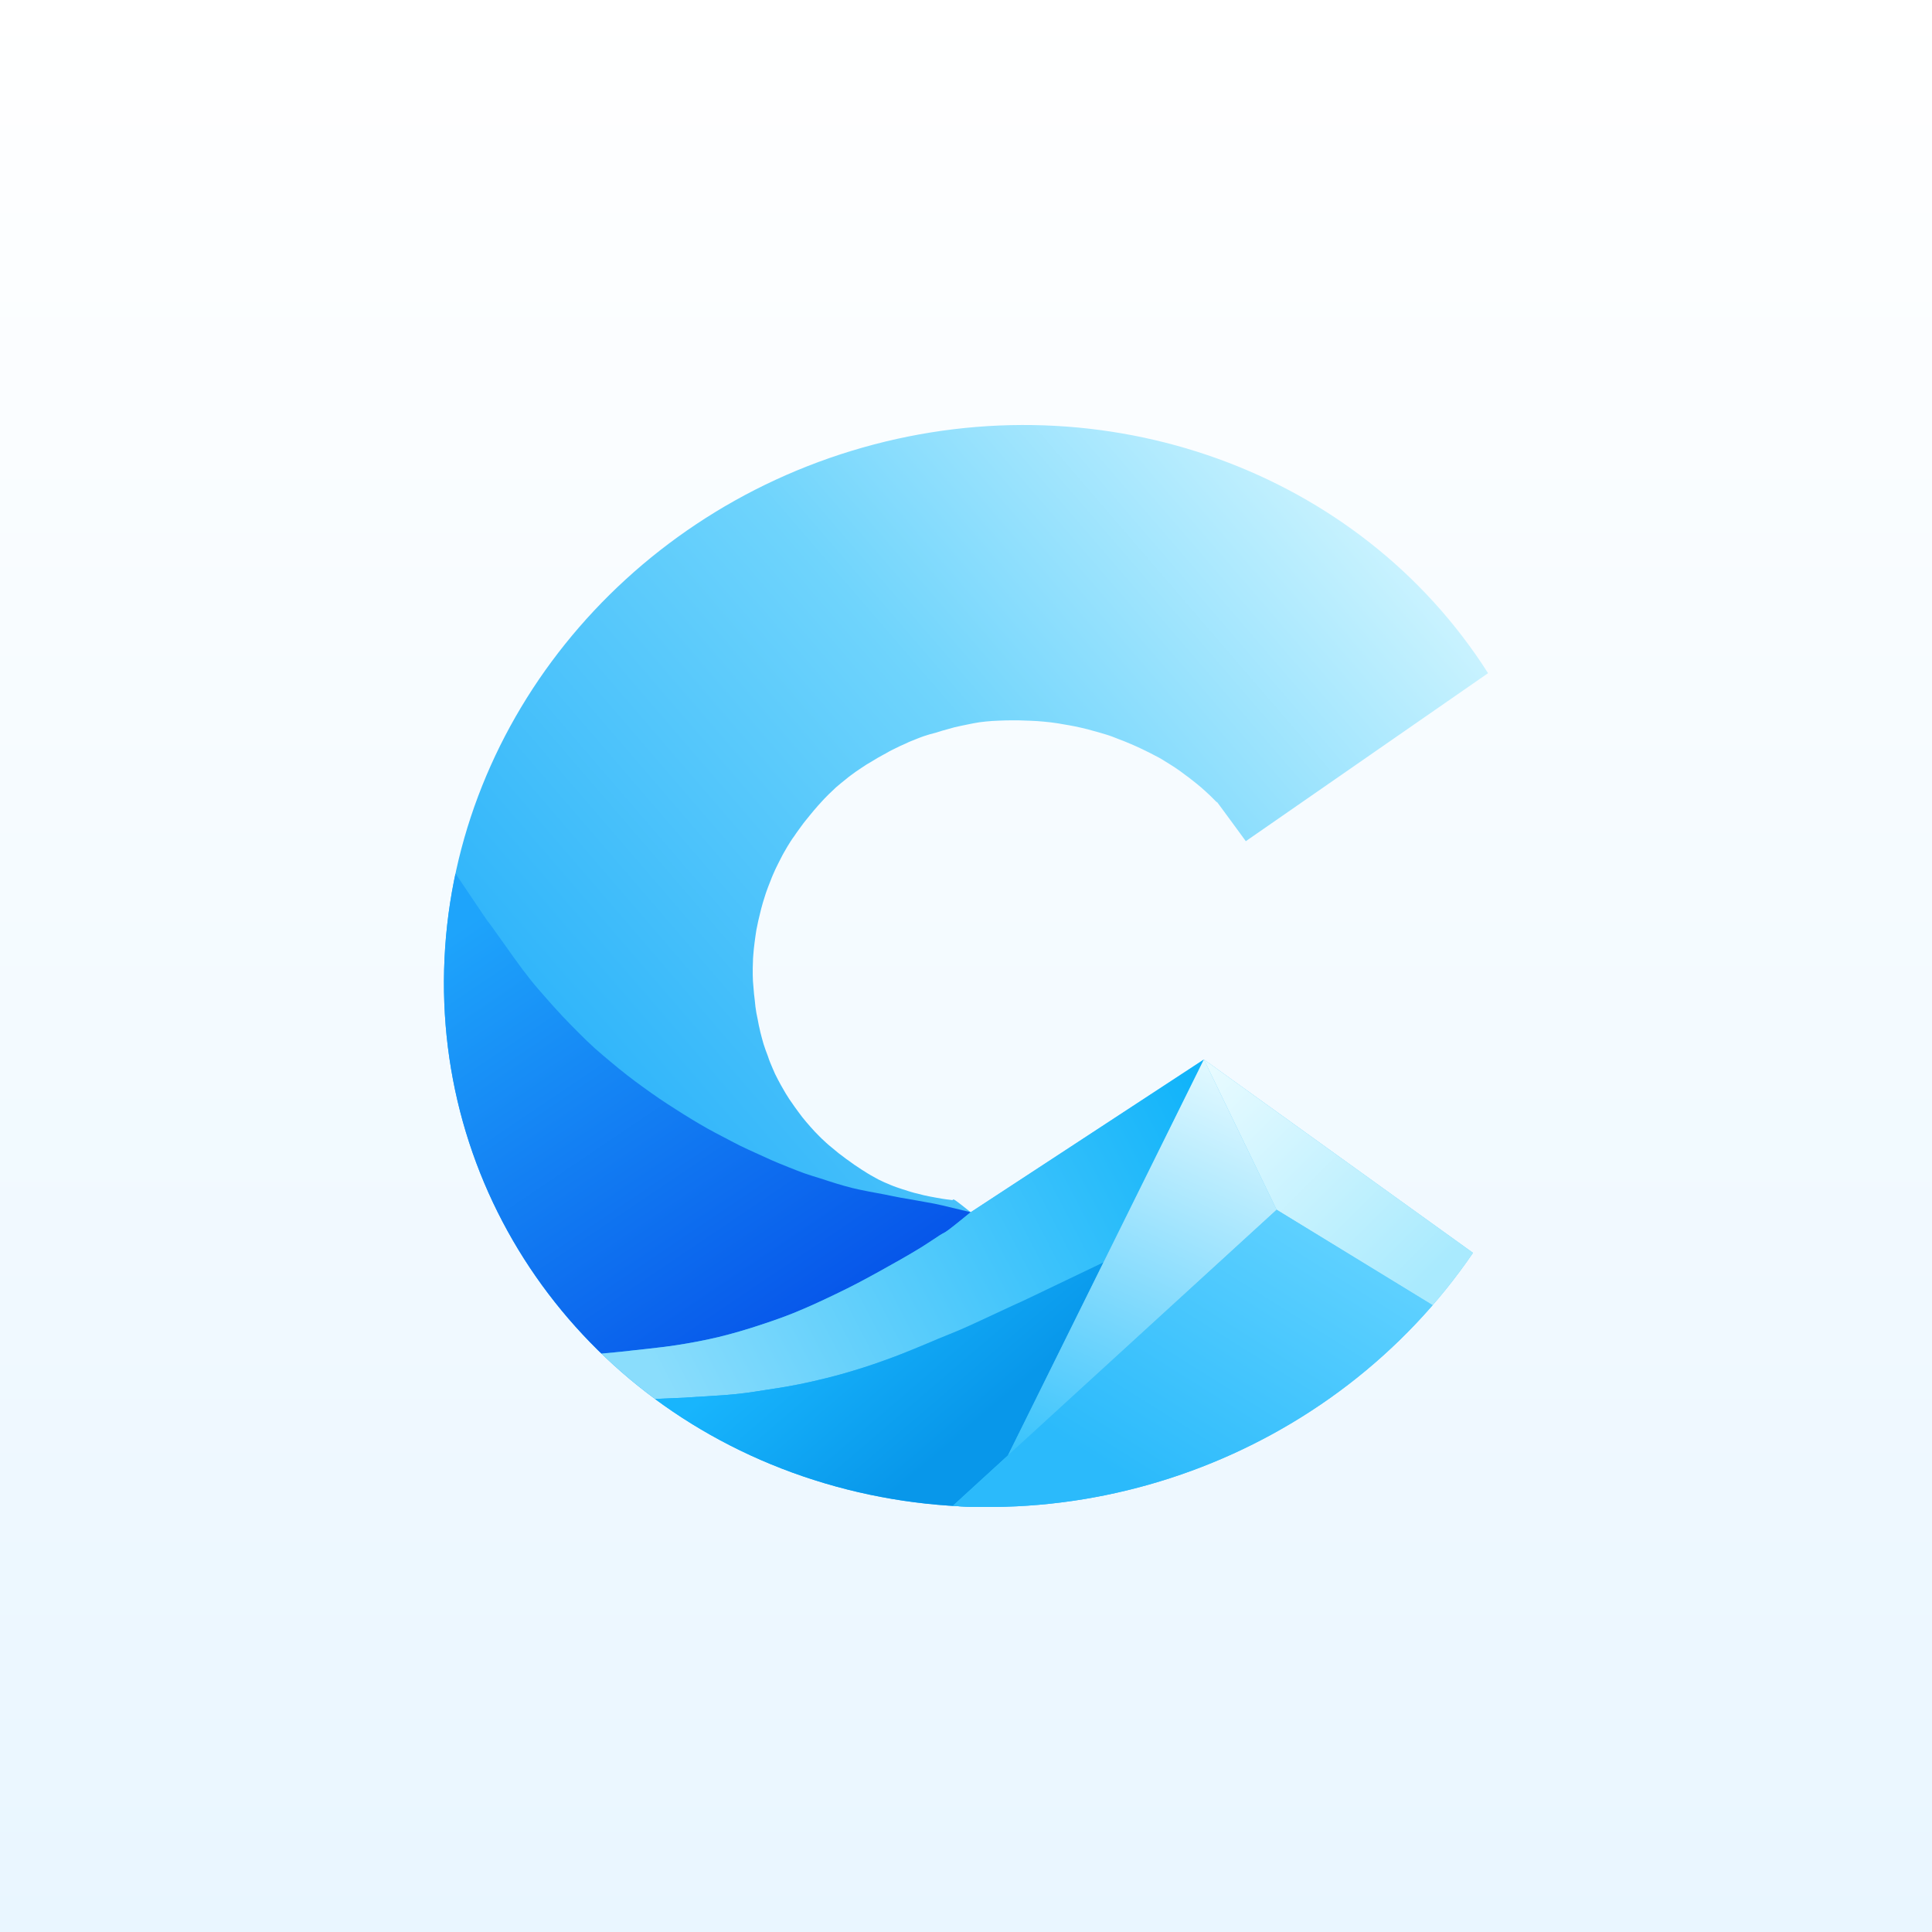
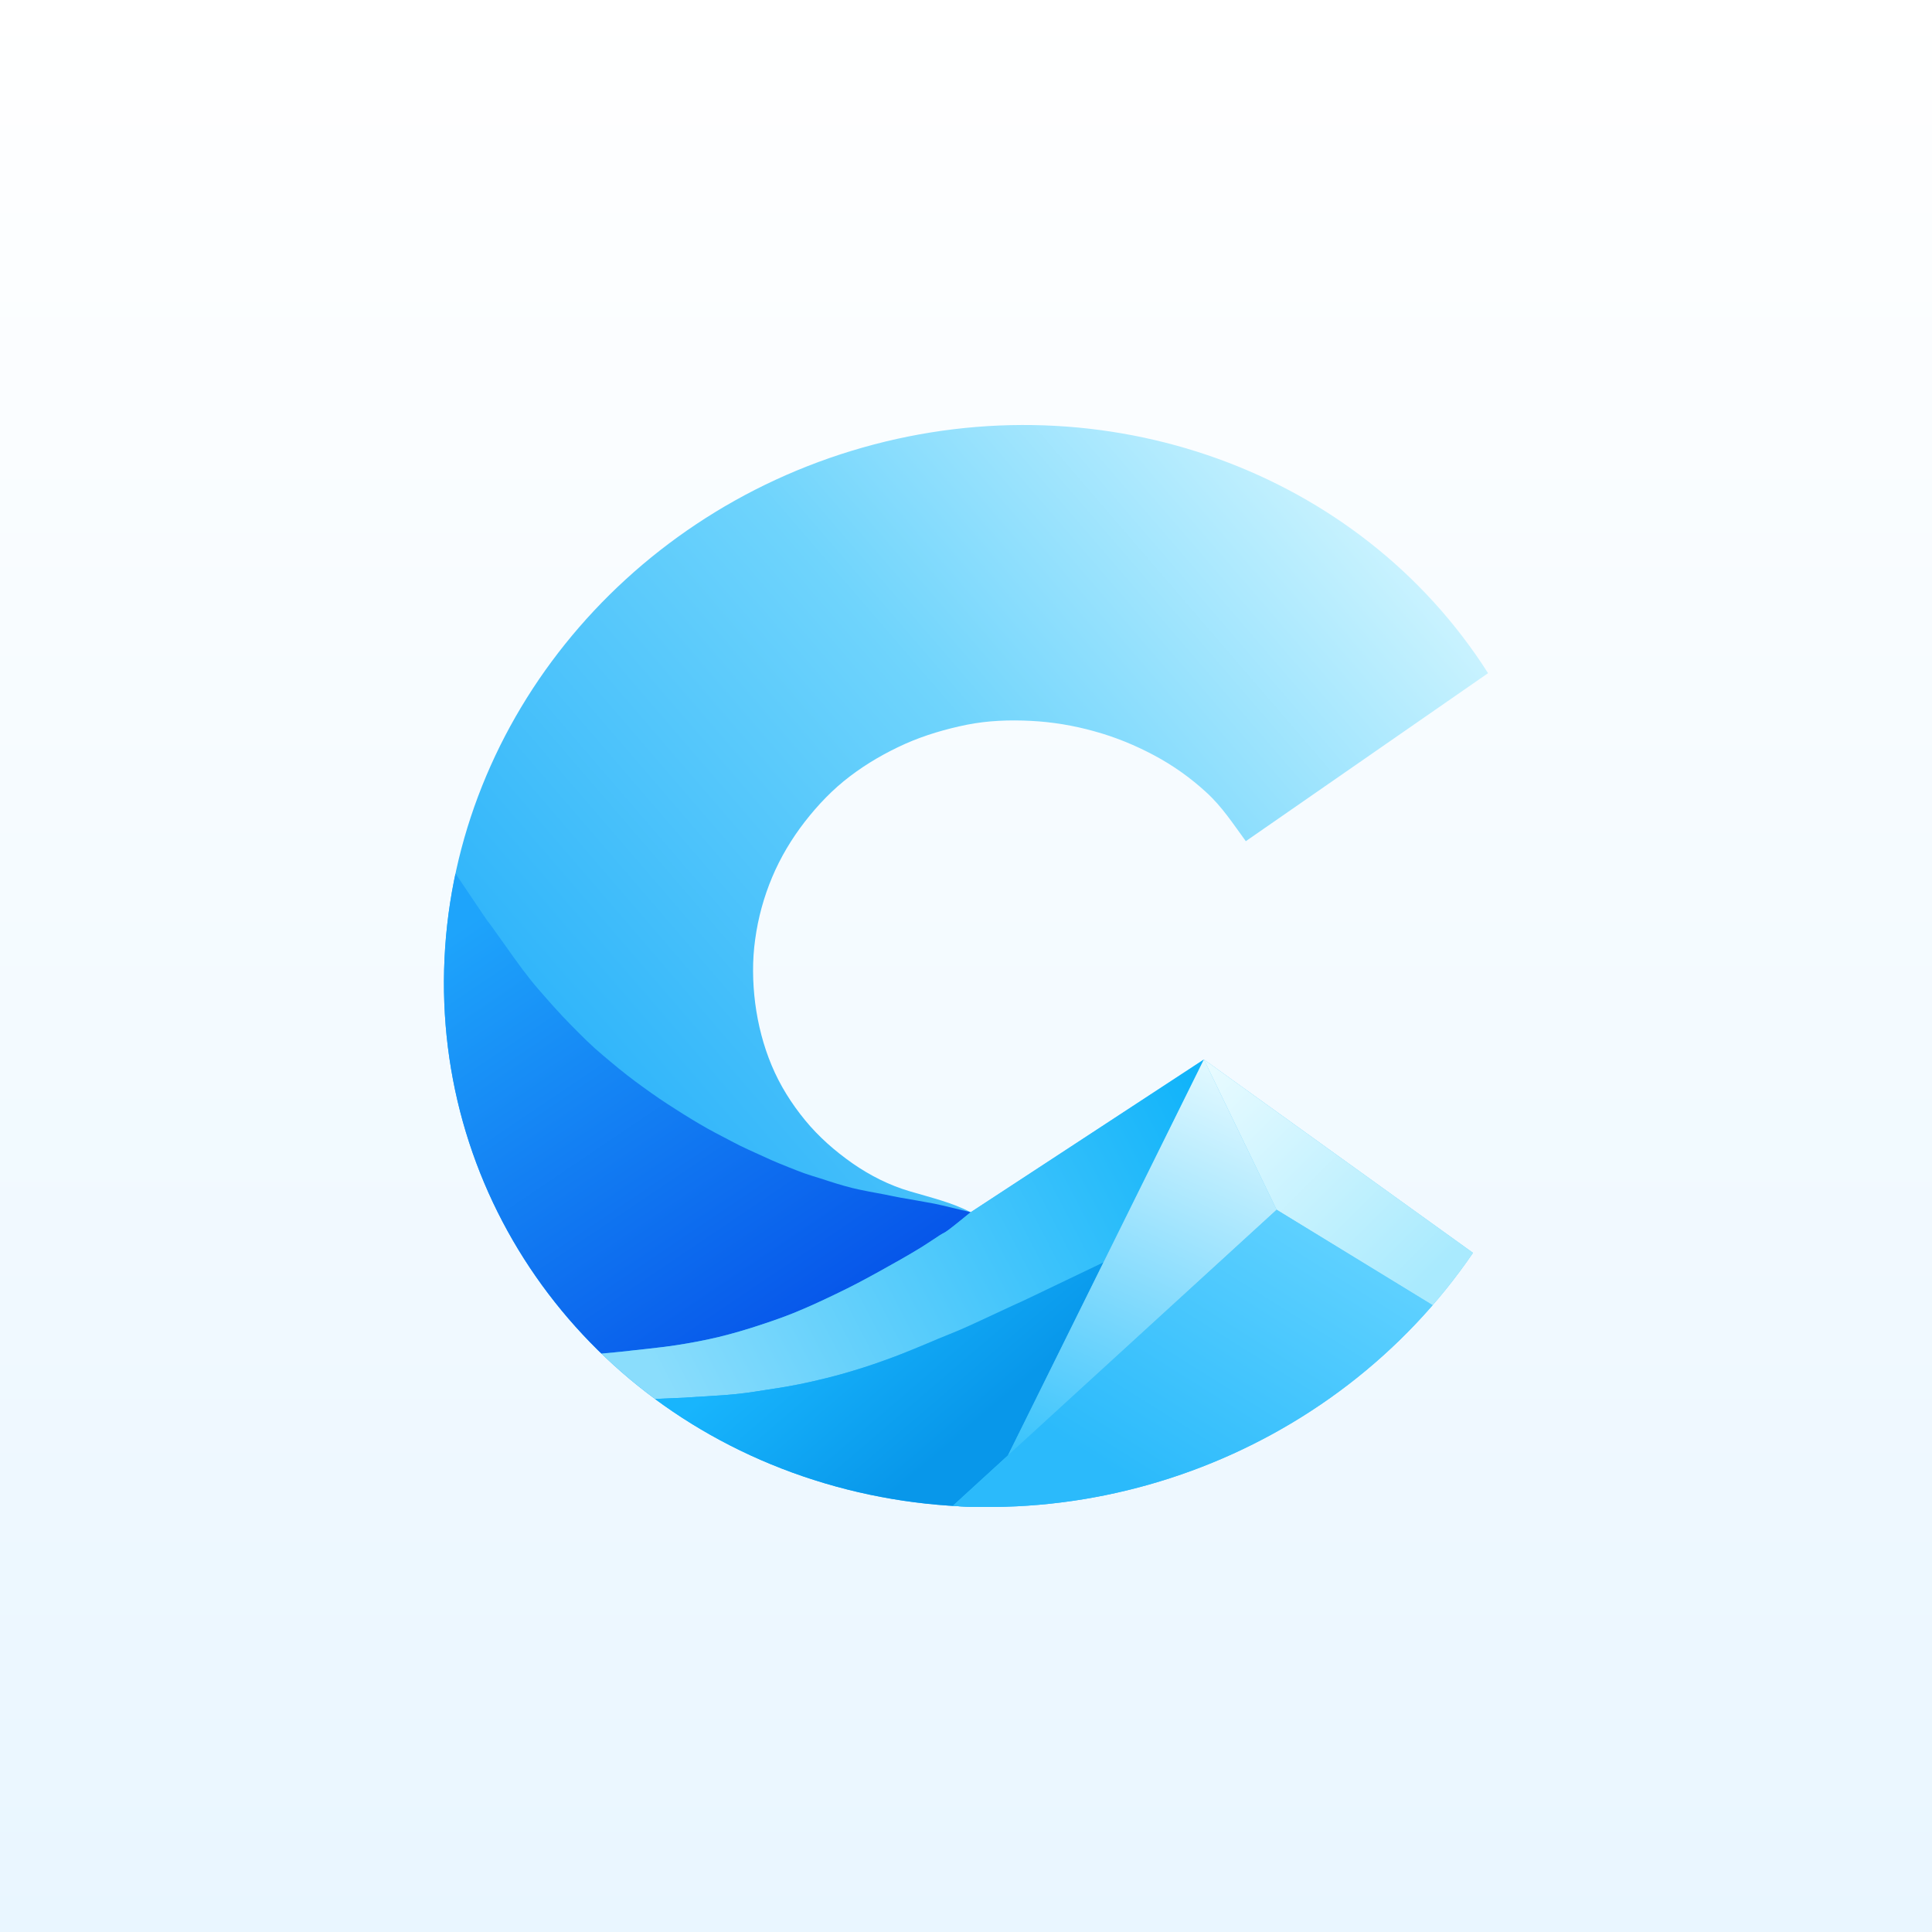
<svg xmlns="http://www.w3.org/2000/svg" viewBox="0 0 1024 1024" role="img" aria-label="COLD app icon">
  <defs>
    <linearGradient id="am-bg" x1="0" y1="0" x2="0" y2="1">
      <stop offset="0" stop-color="#FFFFFF" />
      <stop offset="1" stop-color="#E9F6FF" />
    </linearGradient>
  </defs>
  <rect width="1024" height="1024" rx="0" fill="url(#am-bg)" />
  <g transform="translate(221.26 211.09) scale(0.56938)">
    <defs>
      <linearGradient id="am-body" gradientUnits="userSpaceOnUse" x1="930" y1="80" x2="140" y2="760">
        <stop offset="0" stop-color="#D6F7FF" />
        <stop offset="0.45" stop-color="#6FD4FC" />
        <stop offset="1" stop-color="#22AEF9" />
      </linearGradient>
      <linearGradient id="am-wave" gradientUnits="userSpaceOnUse" x1="60" y1="480" x2="330" y2="880">
        <stop offset="0" stop-color="#1EA4FB" />
        <stop offset="1" stop-color="#0757EA" />
      </linearGradient>
      <linearGradient id="am-crest" gradientUnits="userSpaceOnUse" x1="220" y1="900" x2="720" y2="640">
        <stop offset="0" stop-color="#8ADDFC" />
        <stop offset="1" stop-color="#12B4FA" />
      </linearGradient>
      <linearGradient id="am-lower" gradientUnits="userSpaceOnUse" x1="300" y1="900" x2="420" y2="1040">
        <stop offset="0" stop-color="#18B5FD" />
        <stop offset="1" stop-color="#0897EA" />
      </linearGradient>
      <linearGradient id="am-leftface" gradientUnits="userSpaceOnUse" x1="732" y1="615" x2="560" y2="990">
        <stop offset="0" stop-color="#E2F9FF" />
        <stop offset="1" stop-color="#36C2FC" />
      </linearGradient>
      <linearGradient id="am-rightface" gradientUnits="userSpaceOnUse" x1="740" y1="620" x2="940" y2="820">
        <stop offset="0" stop-color="#E8FBFF" />
        <stop offset="1" stop-color="#A9EAFE" />
      </linearGradient>
      <linearGradient id="am-lowright" gradientUnits="userSpaceOnUse" x1="800" y1="760" x2="650" y2="1000">
        <stop offset="0" stop-color="#5DD0FF" />
        <stop offset="1" stop-color="#2BBAFB" />
      </linearGradient>
      <clipPath id="am-clip">
-         <path d="M996.6 255.9A500.6 526.1 70.3 1 0 982.6 795.5L732.1 615.5L515.0 757.7C512.6 755.9 503.7 748.6 500.8 746.7C497.9 744.8 498.8 746.5 497.8 746.4C496.8 746.2 496.3 746.2 494.8 746.0C493.4 745.9 490.9 745.5 488.9 745.2C487.0 744.9 485.0 744.6 483.1 744.2C481.1 743.9 479.2 743.5 477.2 743.1C475.3 742.7 473.3 742.3 471.4 741.9C469.4 741.4 467.5 740.9 465.6 740.4C463.7 740.0 461.7 739.5 459.8 738.9C457.9 738.4 456.0 737.7 454.1 737.1C452.3 736.5 450.3 736.0 448.5 735.3C446.6 734.7 444.7 734.0 442.9 733.3C441.0 732.6 439.2 731.8 437.4 731.0C435.6 730.3 433.8 729.5 432.0 728.6C430.2 727.8 428.4 726.9 426.7 725.9C425.0 725.0 423.2 724.0 421.5 723.0C419.8 722.0 418.1 721.0 416.5 719.9C414.8 718.9 413.1 717.8 411.5 716.7C409.8 715.6 408.2 714.5 406.5 713.4C404.9 712.3 403.3 711.1 401.7 709.9C400.0 708.8 398.4 707.6 396.9 706.4C395.3 705.2 393.7 704.0 392.1 702.8C390.6 701.5 389.0 700.3 387.5 699.0C386.0 697.7 384.4 696.5 382.9 695.2C381.4 693.9 379.9 692.6 378.5 691.2C377.0 689.9 375.6 688.5 374.2 687.1C372.8 685.7 371.4 684.3 370.0 682.8C368.7 681.4 367.3 679.9 366.0 678.4C364.7 676.9 363.4 675.4 362.1 673.9C360.8 672.4 359.6 670.8 358.3 669.3C357.1 667.7 355.9 666.1 354.7 664.5C353.5 662.9 352.4 661.3 351.2 659.7C350.1 658.1 348.9 656.5 347.8 654.8C346.6 653.2 345.5 651.5 344.5 649.8C343.4 648.2 342.4 646.5 341.4 644.7C340.4 643.0 339.4 641.3 338.4 639.5C337.5 637.8 336.5 636.1 335.6 634.3C334.7 632.6 333.8 630.8 332.9 629.0C332.1 627.2 331.3 625.4 330.5 623.5C329.7 621.7 329.0 619.9 328.2 618.0C327.5 616.2 326.8 614.3 326.2 612.4C325.5 610.6 324.8 608.7 324.1 606.8C323.5 605.0 322.8 603.1 322.2 601.2C321.6 599.3 321.1 597.4 320.6 595.5C320.1 593.6 319.6 591.6 319.1 589.7C318.7 587.8 318.3 585.8 317.8 583.9C317.4 582.0 317.0 580.0 316.7 578.1C316.3 576.1 315.9 574.2 315.5 572.2C315.2 570.3 314.9 568.3 314.6 566.3C314.4 564.4 314.2 562.4 314.0 560.4C313.8 558.4 313.5 556.4 313.3 554.5C313.1 552.5 312.9 550.5 312.8 548.5C312.6 546.5 312.4 544.5 312.3 542.6C312.2 540.6 312.1 538.6 312.1 536.6C312.1 534.6 312.1 532.6 312.1 530.6C312.1 528.6 312.2 526.6 312.3 524.6C312.3 522.6 312.4 520.6 312.6 518.6C312.7 516.6 312.9 514.7 313.1 512.7C313.3 510.7 313.6 508.7 313.8 506.8C314.1 504.8 314.3 502.8 314.6 500.8C314.9 498.9 315.2 496.9 315.5 494.9C315.9 493.0 316.3 491.0 316.7 489.1C317.1 487.1 317.5 485.2 318.0 483.3C318.4 481.4 318.9 479.4 319.4 477.5C319.9 475.6 320.3 473.7 320.9 471.8C321.4 469.8 322.0 468.0 322.6 466.1C323.2 464.2 323.8 462.3 324.4 460.4C325.1 458.6 325.8 456.7 326.4 454.9C327.1 453.0 327.8 451.2 328.6 449.3C329.3 447.5 330.0 445.6 330.8 443.8C331.6 442.0 332.4 440.2 333.2 438.4C334.0 436.6 335.0 434.9 335.8 433.1C336.7 431.3 337.6 429.6 338.5 427.8C339.4 426.0 340.3 424.3 341.3 422.6C342.3 420.8 343.3 419.1 344.3 417.4C345.3 415.8 346.4 414.1 347.4 412.4C348.5 410.7 349.6 409.1 350.8 407.5C351.9 405.9 353.0 404.2 354.2 402.6C355.3 401.0 356.5 399.4 357.7 397.8C358.8 396.2 360.1 394.6 361.3 393.1C362.6 391.5 363.8 390.0 365.1 388.4C366.4 386.9 367.6 385.4 368.9 383.8C370.2 382.3 371.5 380.8 372.8 379.3C374.1 377.8 375.5 376.3 376.8 374.9C378.1 373.4 379.5 372.0 380.9 370.6C382.3 369.1 383.7 367.8 385.2 366.4C386.6 365.0 388.1 363.7 389.5 362.3C391.0 361.0 392.5 359.7 394.1 358.4C395.6 357.2 397.1 355.9 398.7 354.7C400.2 353.4 401.8 352.2 403.4 351.0C405.0 349.9 406.6 348.7 408.2 347.5C409.9 346.4 411.5 345.3 413.1 344.2C414.8 343.0 416.4 342.0 418.1 340.9C419.8 339.9 421.5 338.9 423.2 337.9C424.9 336.8 426.6 335.8 428.3 334.8C430.0 333.8 431.8 332.9 433.5 331.9C435.3 331.0 437.0 330.0 438.7 329.0C440.5 328.1 442.2 327.1 444.0 326.3C445.8 325.4 447.5 324.6 449.3 323.7C451.1 322.9 452.9 322.1 454.7 321.3C456.5 320.4 458.3 319.6 460.1 318.9C462.0 318.1 463.8 317.4 465.6 316.7C467.5 316.0 469.3 315.2 471.2 314.6C473.1 314.0 475.0 313.4 476.9 312.8C478.8 312.3 480.7 311.8 482.6 311.3C484.5 310.7 486.4 310.1 488.3 309.5C490.2 309.0 492.1 308.4 494.1 307.9C496.0 307.3 497.9 306.8 499.8 306.3C501.7 305.9 503.7 305.5 505.6 305.0C507.6 304.6 509.5 304.2 511.4 303.8C513.4 303.4 515.3 303.0 517.3 302.6C519.2 302.2 521.2 301.9 523.1 301.6C525.1 301.3 527.1 301.1 529.1 300.9C531.0 300.7 533.0 300.6 535.0 300.4C537.0 300.3 539.0 300.2 541.0 300.1C543.0 300.0 545.0 299.9 547.0 299.9C549.0 299.8 551.0 299.8 553.0 299.8C555.0 299.8 557.0 299.8 559.0 299.8C561.0 299.9 563.0 299.9 565.0 300.0C567.0 300.0 569.0 300.1 570.9 300.2C572.9 300.3 574.9 300.4 576.9 300.5C578.9 300.6 580.9 300.8 582.9 301.0C584.9 301.2 586.9 301.4 588.8 301.6C590.8 301.8 592.8 302.1 594.8 302.4C596.7 302.7 598.7 303.0 600.7 303.4C602.6 303.7 604.6 304.0 606.6 304.4C608.5 304.8 610.5 305.1 612.4 305.5C614.4 305.9 616.3 306.4 618.3 306.8C620.2 307.3 622.2 307.7 624.1 308.2C626.0 308.7 627.9 309.3 629.8 309.8C631.7 310.3 633.7 310.8 635.6 311.4C637.5 311.9 639.4 312.5 641.3 313.1C643.2 313.7 645.1 314.3 646.9 315.0C648.8 315.7 650.6 316.5 652.5 317.2C654.3 317.9 656.2 318.6 658.0 319.3C659.9 320.1 661.7 320.8 663.5 321.6C665.3 322.4 667.1 323.2 669.0 324.0C670.8 324.8 672.6 325.6 674.4 326.5C676.1 327.3 677.9 328.2 679.7 329.1C681.5 329.9 683.2 330.9 685.0 331.8C686.7 332.7 688.5 333.6 690.2 334.5C692.0 335.5 693.7 336.5 695.4 337.6C697.1 338.6 698.7 339.6 700.4 340.7C702.1 341.8 703.8 342.8 705.4 343.9C707.1 345.0 708.7 346.2 710.3 347.3C711.9 348.5 713.5 349.7 715.1 350.9C716.7 352.1 718.4 353.2 719.9 354.5C721.5 355.7 723.0 356.9 724.6 358.2C726.1 359.5 727.7 360.7 729.2 362.0C730.7 363.3 732.2 364.6 733.6 365.9C735.1 367.3 736.6 368.6 738.0 370.0C739.4 371.4 741.1 373.2 742.2 374.2C743.2 375.3 743.6 375.6 744.3 376.3C745.0 377.0 741.9 372.5 746.3 378.5C750.8 384.5 767.0 406.7 771.1 412.3L996.6 255.9Z" />
+         <path d="M996.6 255.9A500.6 526.1 70.3 1 0 982.6 795.5L732.1 615.5L515.0 757.7C497.2 748.5 477.8 744.0 458.6 738.3C439.4 732.7 421.4 723.6 405.0 712.2C388.6 700.7 373.5 687.5 360.8 672.0C348.1 656.5 337.4 639.5 329.7 621.0C322.0 602.6 317.0 583.1 314.4 563.2C311.9 543.4 311.6 523.3 314.4 503.5C317.1 483.7 322.4 464.3 330.2 445.8C337.9 427.4 348.3 410.1 360.5 394.3C372.8 378.5 386.6 364.0 402.6 351.9C418.5 339.8 435.9 329.8 454.2 321.6C472.5 313.5 491.8 307.9 511.4 303.9C531.0 300.0 551.1 299.3 571.0 300.3C591.0 301.3 610.8 304.6 630.1 310.0C649.4 315.3 668.0 322.9 685.6 332.3C703.3 341.7 719.6 353.3 734.3 366.8C749.1 380.3 759.3 396.2 771.1 412.3L996.6 255.9Z" />
      </clipPath>
    </defs>
-     <path d="M996.6 255.9A500.6 526.1 70.3 1 0 982.6 795.5L732.1 615.5L515.0 757.7C512.6 755.9 503.7 748.6 500.8 746.7C497.9 744.8 498.8 746.5 497.8 746.4C496.8 746.2 496.3 746.2 494.8 746.0C493.4 745.9 490.9 745.5 488.9 745.2C487.0 744.9 485.0 744.6 483.1 744.2C481.1 743.9 479.2 743.5 477.2 743.1C475.3 742.7 473.3 742.3 471.4 741.9C469.4 741.4 467.5 740.9 465.6 740.4C463.7 740.0 461.7 739.5 459.8 738.9C457.9 738.4 456.0 737.7 454.1 737.1C452.3 736.5 450.3 736.0 448.5 735.3C446.6 734.7 444.7 734.0 442.9 733.3C441.0 732.6 439.2 731.8 437.4 731.0C435.6 730.3 433.8 729.5 432.0 728.6C430.2 727.8 428.4 726.9 426.7 725.9C425.0 725.0 423.2 724.0 421.5 723.0C419.8 722.0 418.1 721.0 416.5 719.9C414.8 718.9 413.1 717.8 411.5 716.7C409.8 715.6 408.2 714.5 406.5 713.4C404.9 712.3 403.3 711.1 401.7 709.9C400.0 708.8 398.4 707.6 396.9 706.4C395.3 705.2 393.7 704.0 392.1 702.8C390.6 701.5 389.0 700.3 387.5 699.0C386.0 697.7 384.4 696.5 382.9 695.2C381.4 693.9 379.9 692.6 378.5 691.2C377.0 689.9 375.6 688.5 374.2 687.1C372.8 685.7 371.4 684.3 370.0 682.8C368.7 681.4 367.3 679.9 366.0 678.4C364.7 676.9 363.4 675.4 362.1 673.9C360.8 672.4 359.6 670.8 358.3 669.3C357.1 667.7 355.9 666.1 354.7 664.5C353.5 662.9 352.4 661.3 351.2 659.7C350.1 658.1 348.9 656.5 347.8 654.8C346.6 653.2 345.5 651.5 344.5 649.8C343.4 648.2 342.4 646.5 341.4 644.7C340.4 643.0 339.4 641.3 338.4 639.5C337.5 637.8 336.5 636.1 335.6 634.3C334.7 632.6 333.8 630.8 332.9 629.0C332.1 627.2 331.3 625.4 330.5 623.5C329.7 621.7 329.0 619.9 328.2 618.0C327.5 616.2 326.8 614.3 326.2 612.4C325.5 610.6 324.8 608.7 324.1 606.8C323.5 605.0 322.8 603.1 322.2 601.2C321.6 599.3 321.1 597.4 320.6 595.5C320.1 593.6 319.6 591.6 319.1 589.7C318.7 587.8 318.3 585.8 317.8 583.9C317.4 582.0 317.0 580.0 316.7 578.1C316.3 576.1 315.9 574.2 315.5 572.2C315.2 570.3 314.9 568.3 314.6 566.3C314.4 564.4 314.2 562.4 314.0 560.4C313.8 558.4 313.5 556.4 313.3 554.5C313.1 552.5 312.9 550.5 312.8 548.5C312.6 546.5 312.4 544.5 312.3 542.6C312.2 540.6 312.1 538.6 312.1 536.6C312.1 534.6 312.1 532.6 312.1 530.6C312.1 528.6 312.2 526.6 312.3 524.6C312.3 522.6 312.4 520.6 312.6 518.6C312.7 516.6 312.9 514.7 313.1 512.7C313.3 510.7 313.6 508.7 313.8 506.8C314.1 504.8 314.3 502.8 314.6 500.8C314.9 498.9 315.2 496.9 315.5 494.9C315.9 493.0 316.3 491.0 316.7 489.1C317.1 487.1 317.5 485.2 318.0 483.3C318.4 481.4 318.9 479.4 319.4 477.5C319.9 475.6 320.3 473.7 320.9 471.8C321.4 469.8 322.0 468.0 322.6 466.1C323.2 464.2 323.8 462.3 324.4 460.4C325.1 458.6 325.8 456.7 326.4 454.9C327.1 453.0 327.8 451.2 328.6 449.3C329.3 447.5 330.0 445.6 330.8 443.8C331.6 442.0 332.4 440.2 333.2 438.4C334.0 436.6 335.0 434.9 335.8 433.1C336.7 431.3 337.6 429.6 338.5 427.8C339.4 426.0 340.3 424.3 341.3 422.6C342.3 420.8 343.3 419.1 344.3 417.4C345.3 415.8 346.4 414.1 347.4 412.4C348.5 410.7 349.6 409.1 350.8 407.5C351.9 405.9 353.0 404.2 354.2 402.6C355.3 401.0 356.5 399.4 357.7 397.8C358.8 396.2 360.1 394.6 361.3 393.1C362.6 391.5 363.8 390.0 365.1 388.4C366.4 386.9 367.6 385.4 368.9 383.8C370.2 382.3 371.5 380.8 372.8 379.3C374.1 377.8 375.5 376.3 376.8 374.9C378.1 373.4 379.5 372.0 380.9 370.6C382.3 369.1 383.7 367.8 385.2 366.4C386.6 365.0 388.1 363.7 389.5 362.3C391.0 361.0 392.5 359.7 394.1 358.4C395.6 357.2 397.1 355.9 398.7 354.7C400.2 353.4 401.8 352.2 403.4 351.0C405.0 349.9 406.6 348.7 408.2 347.5C409.9 346.4 411.5 345.3 413.1 344.2C414.8 343.0 416.4 342.0 418.1 340.9C419.8 339.9 421.5 338.9 423.2 337.9C424.9 336.8 426.6 335.8 428.3 334.8C430.0 333.8 431.8 332.9 433.5 331.9C435.3 331.0 437.0 330.0 438.7 329.0C440.5 328.1 442.2 327.1 444.0 326.3C445.8 325.4 447.5 324.6 449.3 323.7C451.1 322.9 452.9 322.1 454.7 321.3C456.5 320.4 458.3 319.6 460.1 318.9C462.0 318.1 463.8 317.4 465.6 316.7C467.5 316.0 469.3 315.2 471.2 314.6C473.1 314.0 475.0 313.4 476.9 312.8C478.8 312.3 480.7 311.8 482.6 311.3C484.5 310.7 486.4 310.1 488.3 309.5C490.2 309.0 492.1 308.4 494.1 307.9C496.0 307.3 497.9 306.8 499.8 306.3C501.7 305.9 503.7 305.5 505.6 305.0C507.6 304.6 509.5 304.2 511.4 303.8C513.4 303.4 515.3 303.0 517.3 302.6C519.2 302.2 521.2 301.9 523.1 301.6C525.1 301.3 527.1 301.1 529.1 300.9C531.0 300.7 533.0 300.6 535.0 300.4C537.0 300.3 539.0 300.2 541.0 300.1C543.0 300.0 545.0 299.9 547.0 299.9C549.0 299.8 551.0 299.8 553.0 299.8C555.0 299.8 557.0 299.8 559.0 299.8C561.0 299.9 563.0 299.9 565.0 300.0C567.0 300.0 569.0 300.1 570.9 300.2C572.9 300.3 574.9 300.4 576.9 300.5C578.9 300.6 580.9 300.8 582.9 301.0C584.9 301.2 586.9 301.4 588.8 301.6C590.8 301.8 592.8 302.1 594.8 302.4C596.7 302.7 598.7 303.0 600.7 303.4C602.6 303.7 604.6 304.0 606.6 304.4C608.5 304.8 610.5 305.1 612.4 305.5C614.4 305.9 616.3 306.4 618.3 306.8C620.2 307.3 622.2 307.7 624.1 308.2C626.0 308.7 627.9 309.3 629.8 309.8C631.7 310.3 633.7 310.8 635.6 311.4C637.5 311.9 639.4 312.5 641.3 313.1C643.2 313.7 645.1 314.3 646.9 315.0C648.8 315.7 650.6 316.5 652.5 317.2C654.3 317.9 656.2 318.6 658.0 319.3C659.9 320.1 661.7 320.8 663.5 321.6C665.3 322.4 667.1 323.2 669.0 324.0C670.8 324.8 672.6 325.6 674.4 326.5C676.1 327.3 677.9 328.2 679.7 329.1C681.5 329.9 683.2 330.9 685.0 331.8C686.7 332.7 688.5 333.6 690.2 334.5C692.0 335.5 693.7 336.5 695.4 337.6C697.1 338.6 698.7 339.6 700.4 340.7C702.1 341.8 703.8 342.8 705.4 343.9C707.1 345.0 708.7 346.2 710.3 347.3C711.9 348.5 713.5 349.7 715.1 350.9C716.7 352.1 718.4 353.2 719.9 354.5C721.5 355.7 723.0 356.9 724.6 358.2C726.1 359.5 727.7 360.7 729.2 362.0C730.7 363.3 732.2 364.6 733.6 365.9C735.1 367.3 736.6 368.6 738.0 370.0C739.4 371.4 741.1 373.2 742.2 374.2C743.2 375.3 743.6 375.6 744.3 376.3C745.0 377.0 741.9 372.5 746.3 378.5C750.8 384.5 767.0 406.7 771.1 412.3L996.6 255.9Z" fill="url(#am-body)" />
+     <path d="M996.6 255.9A500.6 526.1 70.3 1 0 982.6 795.5L732.1 615.5L515.0 757.7C497.2 748.5 477.8 744.0 458.6 738.3C439.4 732.7 421.4 723.6 405.0 712.2C388.6 700.7 373.5 687.5 360.8 672.0C348.1 656.5 337.4 639.5 329.7 621.0C322.0 602.6 317.0 583.1 314.4 563.2C311.9 543.4 311.6 523.3 314.4 503.5C317.1 483.7 322.4 464.3 330.2 445.8C337.9 427.4 348.3 410.1 360.5 394.3C372.8 378.5 386.6 364.0 402.6 351.9C418.5 339.8 435.9 329.8 454.2 321.6C472.5 313.5 491.8 307.9 511.4 303.9C531.0 300.0 551.1 299.3 571.0 300.3C591.0 301.3 610.8 304.6 630.1 310.0C649.4 315.3 668.0 322.9 685.6 332.3C703.3 341.7 719.6 353.3 734.3 366.8C749.1 380.3 759.3 396.2 771.1 412.3L996.6 255.9Z" fill="url(#am-body)" />
    <g clip-path="url(#am-clip)">
      <path d="M14.5 411.2C22.0 422.5 50.8 465.4 59.9 478.8C68.9 492.2 63.9 484.4 68.9 491.4C73.9 498.5 84.0 512.7 90.0 521.0C96.0 529.3 100.0 534.7 105.0 541.0C110.0 547.3 115.0 552.9 120.0 558.6C125.0 564.3 130.0 569.9 135.0 575.2C140.0 580.5 145.0 585.6 150.0 590.6C155.0 595.6 160.0 600.5 165.0 605.0C170.0 609.5 175.0 613.6 180.0 617.8C185.0 622.0 190.0 626.1 195.0 630.0C200.0 633.9 205.0 637.6 210.0 641.2C215.0 644.8 220.0 648.4 225.0 651.8C230.0 655.2 235.0 658.4 240.0 661.6C245.0 664.8 250.0 668.0 255.0 671.0C260.0 674.0 265.0 677.0 270.0 679.8C275.0 682.6 280.0 685.2 285.0 687.8C290.0 690.4 295.0 693.1 300.0 695.6C305.0 698.1 310.0 700.3 315.0 702.6C320.0 704.9 325.0 707.2 330.0 709.4C335.0 711.6 340.0 713.6 345.0 715.6C350.0 717.6 355.0 719.6 360.0 721.4C365.0 723.2 370.0 724.6 375.0 726.2C380.0 727.8 385.0 729.5 390.0 731.0C395.0 732.5 400.0 734.0 405.0 735.2C410.0 736.4 415.0 737.4 420.0 738.4C425.0 739.4 430.0 740.2 435.0 741.2C440.0 742.2 445.0 743.3 450.0 744.2C455.0 745.1 459.8 745.9 465.0 746.8C470.2 747.7 477.0 749.0 481.0 749.7C485.0 750.5 483.1 750.1 488.8 751.4C494.4 752.8 510.6 756.7 515.0 757.7L515.0 757.7C511.7 760.4 499.8 770.1 495.0 773.7C490.2 777.3 490.3 776.6 486.0 779.3C481.7 782.1 475.0 786.7 469.0 790.4C463.0 794.1 456.5 797.9 450.0 801.6C443.5 805.3 436.7 809.1 430.0 812.8C423.3 816.5 416.7 820.1 410.0 823.6C403.3 827.1 396.7 830.4 390.0 833.6C383.3 836.8 376.7 840.0 370.0 843.0C363.3 846.0 356.7 848.9 350.0 851.6C343.3 854.3 336.7 856.7 330.0 859.0C323.3 861.3 316.7 863.5 310.0 865.6C303.3 867.7 296.7 869.6 290.0 871.4C283.3 873.2 276.7 874.8 270.0 876.2C263.3 877.6 256.7 878.9 250.0 880.0C243.3 881.1 238.7 881.9 230.0 883.0C221.3 884.1 205.6 885.8 198.1 886.6C190.6 887.4 199.7 886.6 185.1 888.0C170.5 889.4 122.8 893.8 110.4 895.0L-300 1100L-300 300Z" fill="url(#am-wave)" />
      <path d="M110.4 895.0C122.8 893.8 170.5 889.4 185.1 888.0C199.7 886.6 190.6 887.4 198.1 886.6C205.6 885.8 221.3 884.1 230.0 883.0C238.7 881.9 243.3 881.1 250.0 880.0C256.7 878.9 263.3 877.6 270.0 876.2C276.7 874.8 283.3 873.2 290.0 871.4C296.7 869.6 303.3 867.7 310.0 865.6C316.7 863.5 323.3 861.3 330.0 859.0C336.7 856.7 343.3 854.3 350.0 851.6C356.7 848.9 363.3 846.0 370.0 843.0C376.7 840.0 383.3 836.8 390.0 833.6C396.7 830.4 403.3 827.1 410.0 823.6C416.7 820.1 423.3 816.5 430.0 812.8C436.7 809.1 443.5 805.3 450.0 801.6C456.5 797.9 463.0 794.1 469.0 790.4C475.0 786.7 481.7 782.1 486.0 779.3C490.3 776.6 490.2 777.3 495.0 773.7C499.8 770.1 511.7 760.4 515.0 757.7L732.1 615.5L638.6 804.3L638.6 804.3C626.7 810.0 581.1 831.9 567.1 838.6C553.2 845.2 561.9 840.9 554.7 844.3C547.5 847.6 532.3 854.8 524.0 858.6C515.7 862.4 511.5 864.4 505.0 867.2C498.5 870.0 491.7 872.6 485.0 875.4C478.3 878.2 471.7 881.1 465.0 883.8C458.3 886.5 451.7 889.3 445.0 891.8C438.3 894.3 431.7 896.7 425.0 899.0C418.3 901.3 411.7 903.4 405.0 905.4C398.3 907.4 391.7 909.3 385.0 911.0C378.3 912.7 371.7 914.3 365.0 915.8C358.3 917.3 351.7 918.6 345.0 919.8C338.3 921.0 331.7 922.0 325.0 923.0C318.3 924.0 311.7 925.2 305.0 926.0C298.3 926.8 293.7 927.3 285.0 928.0C276.3 928.7 260.5 929.5 253.0 930.0C245.5 930.5 254.7 930.1 240.0 930.7C225.4 931.4 177.6 933.5 165.1 934.0L-300 1200Z" fill="url(#am-crest)" />
      <path d="M165.1 934.0C177.6 933.5 225.4 931.4 240.0 930.7C254.7 930.1 245.5 930.5 253.0 930.0C260.5 929.5 276.3 928.7 285.0 928.0C293.7 927.3 298.3 926.8 305.0 926.0C311.7 925.2 318.3 924.0 325.0 923.0C331.7 922.0 338.3 921.0 345.0 919.8C351.7 918.6 358.3 917.3 365.0 915.8C371.7 914.3 378.3 912.7 385.0 911.0C391.7 909.3 398.3 907.4 405.0 905.4C411.7 903.4 418.3 901.3 425.0 899.0C431.7 896.7 438.3 894.3 445.0 891.8C451.7 889.3 458.3 886.5 465.0 883.8C471.7 881.1 478.3 878.2 485.0 875.4C491.7 872.6 498.5 870.0 505.0 867.2C511.5 864.4 515.7 862.4 524.0 858.6C532.3 854.8 547.5 847.6 554.7 844.3C561.9 840.9 553.2 845.2 567.1 838.6C581.1 831.9 626.7 810.0 638.6 804.3L332.9 1422.1L-300 1400Z" fill="url(#am-lower)" />
      <path d="M732.1 615.5L332.9 1422.1L283.2 1227.7L799.8 755.4Z" fill="url(#am-leftface)" />
      <path d="M732.1 615.5L799.8 755.4L1311.7 1068.5L1300.5 1024.0Z" fill="url(#am-rightface)" />
      <path d="M799.8 755.4L283.2 1227.7L1400.0 1400.0L1311.7 1068.5Z" fill="url(#am-lowright)" />
    </g>
  </g>
</svg>
